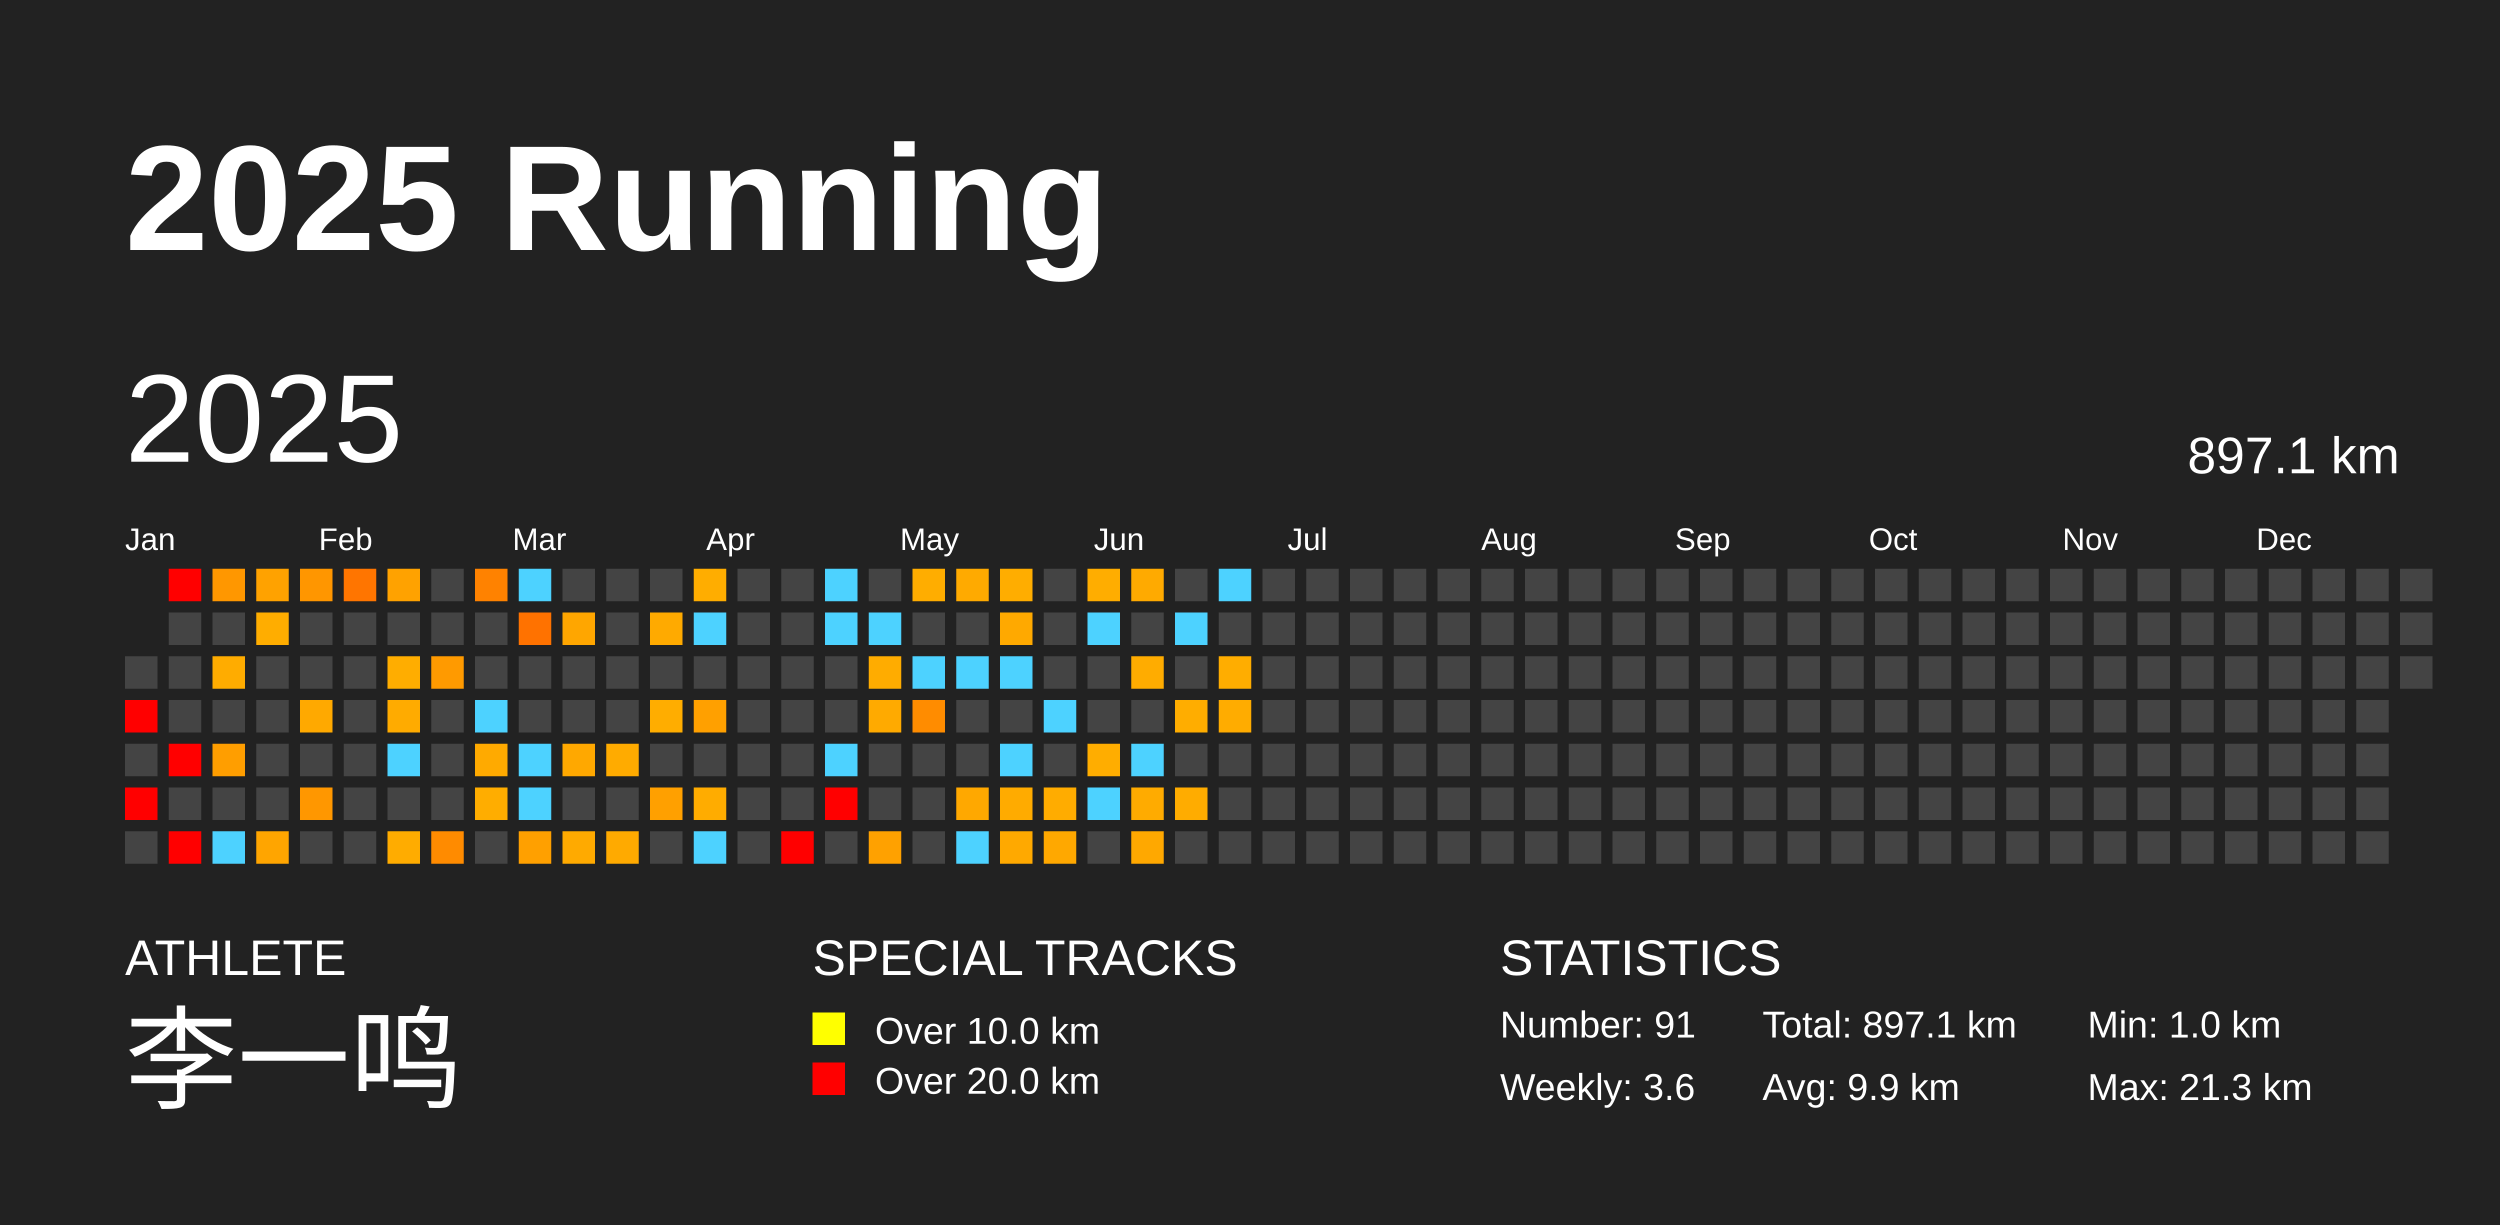
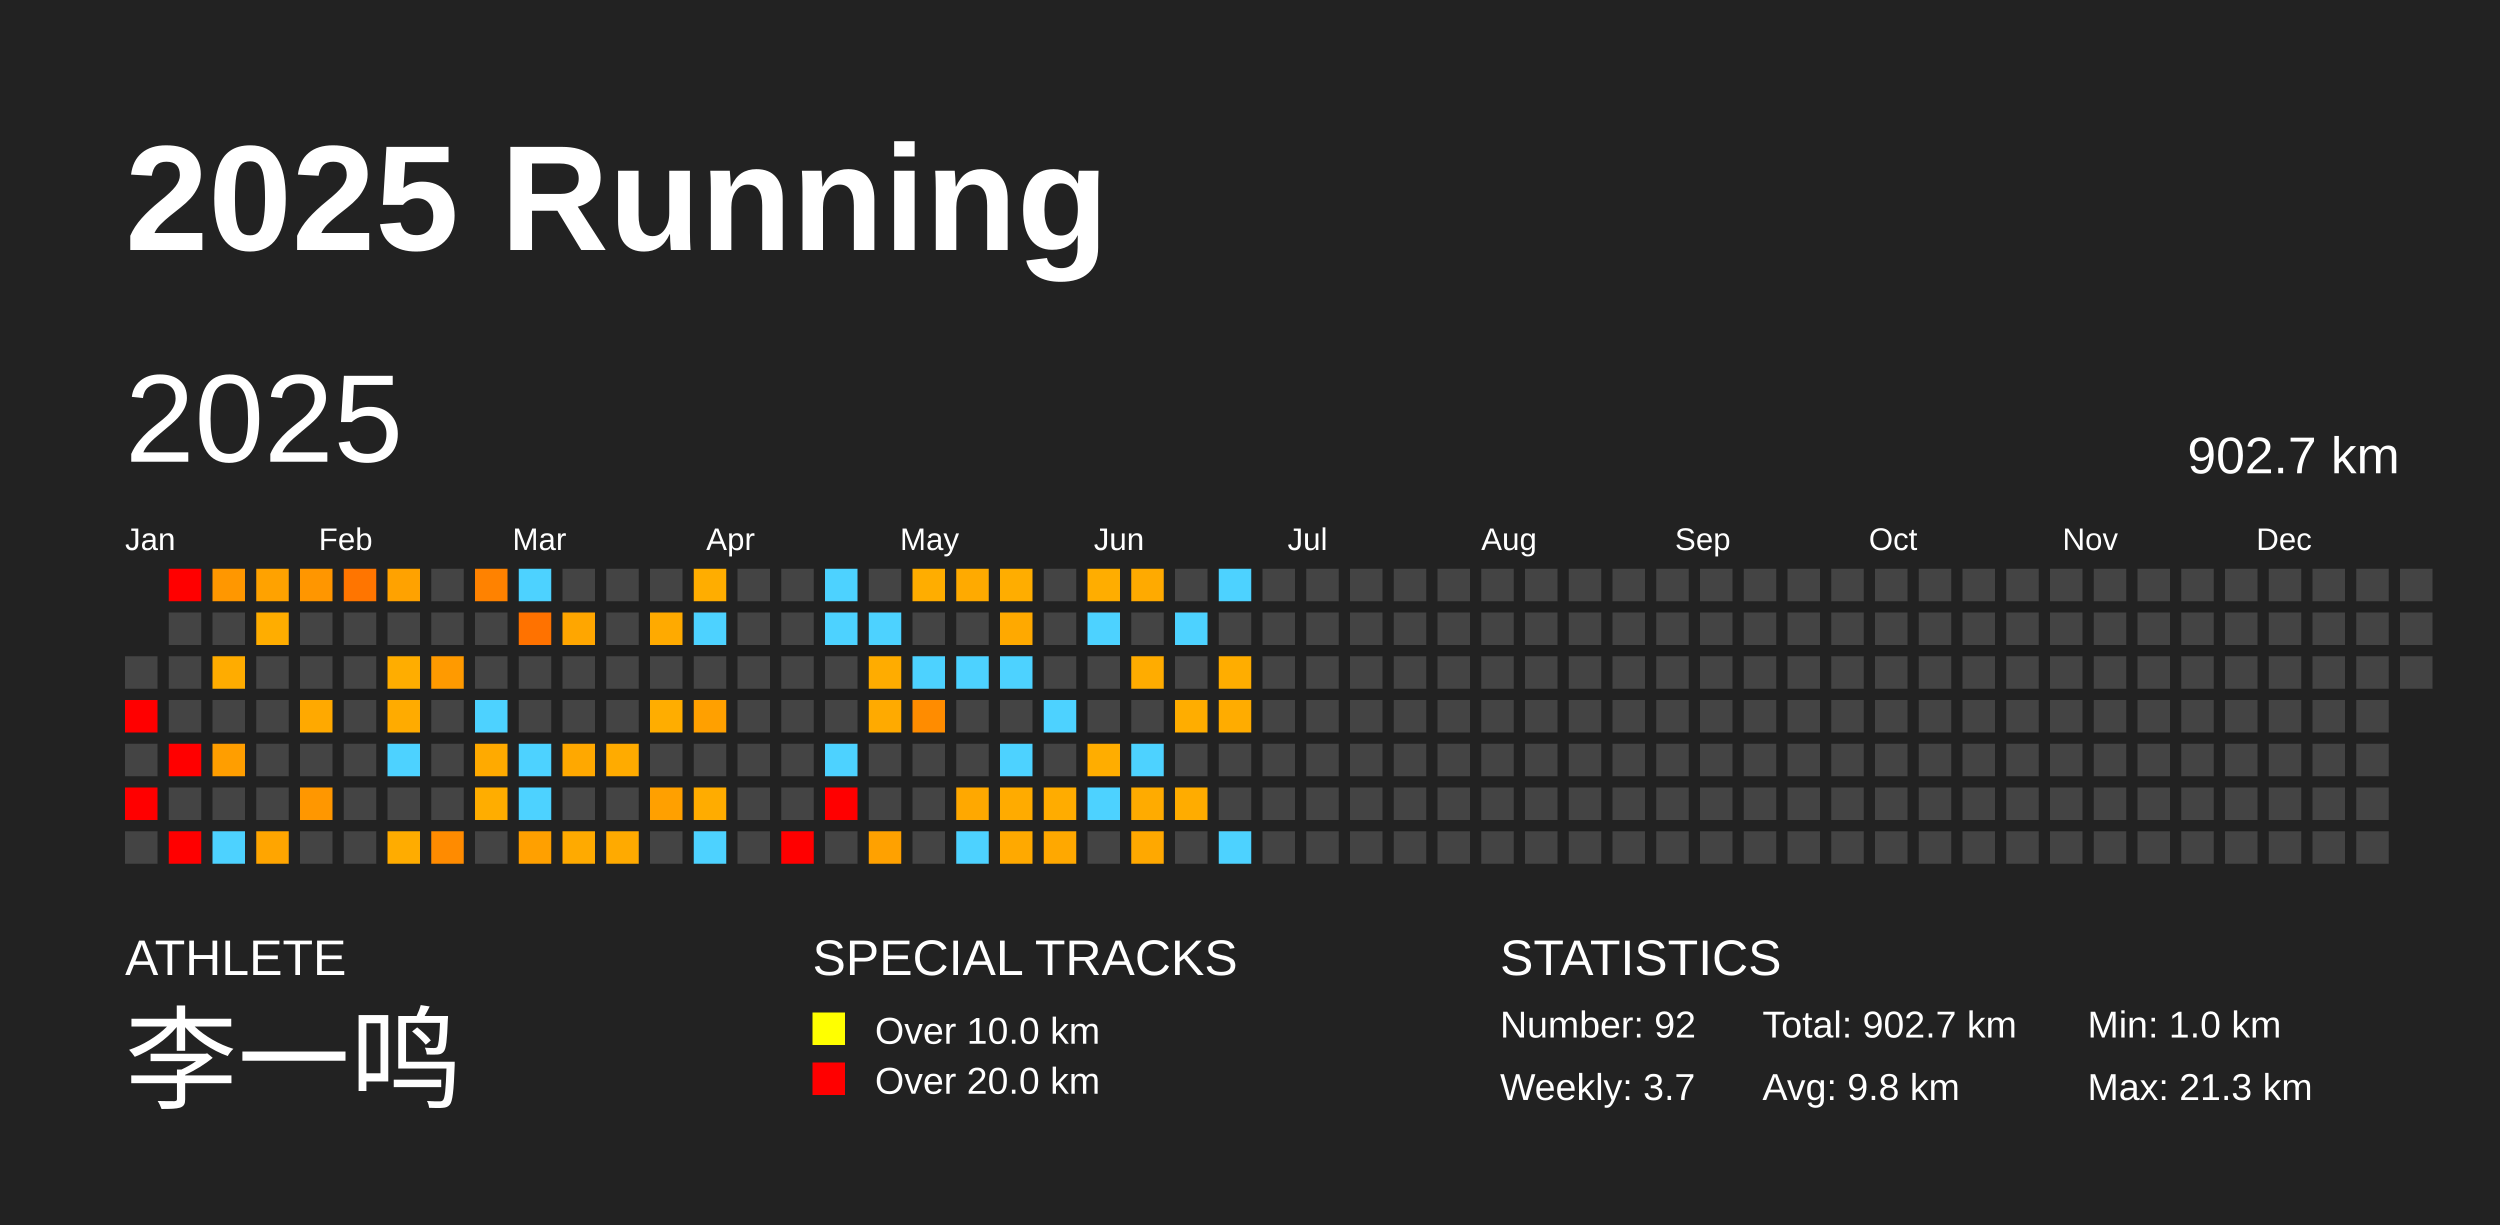
<svg xmlns="http://www.w3.org/2000/svg" baseProfile="full" height="98mm" version="1.1" viewBox="0,0,200,98" width="200mm">
  <defs />
  <rect fill="#222222" height="98" width="200" x="0" y="0" />
  <text fill="#FFFFFF" style="font-size:12px; font-family:Arial; font-weight:bold;" x="10" y="20">2025 Running</text>
  <text fill="#FFFFFF" style="font-size:4px; font-family:Arial" x="10" y="78">ATHLETE</text>
  <text fill="#FFFFFF" style="font-size:9px; font-family:Arial" x="10" y="88">李一鸣</text>
  <text fill="#FFFFFF" style="font-size:4px; font-family:Arial" x="65" y="78">SPECIAL TRACKS</text>
  <rect fill="yellow" height="2.6" width="2.6" x="65" y="81" />
  <text fill="#FFFFFF" style="font-size:3px; font-family:Arial" x="70" y="83.5">Over 10.0 km</text>
  <rect fill="red" height="2.6" width="2.6" x="65" y="85" />
  <text fill="#FFFFFF" style="font-size:3px; font-family:Arial" x="70" y="87.5">Over 20.0 km</text>
  <text fill="#FFFFFF" style="font-size:4px; font-family:Arial" x="120" y="78">STATISTICS</text>
-   <text fill="#FFFFFF" style="font-size:3px; font-family:Arial" x="120" y="83">Number: 91</text>
-   <text fill="#FFFFFF" style="font-size:3px; font-family:Arial" x="120" y="88">Weekly: 3.6</text>
-   <text fill="#FFFFFF" style="font-size:3px; font-family:Arial" x="141" y="83">Total: 897.1 km</text>
-   <text fill="#FFFFFF" style="font-size:3px; font-family:Arial" x="141" y="88">Avg: 9.9 km</text>
+   <text fill="#FFFFFF" style="font-size:3px; font-family:Arial" x="120" y="83">Number: 92</text>
+   <text fill="#FFFFFF" style="font-size:3px; font-family:Arial" x="120" y="88">Weekly: 3.7</text>
+   <text fill="#FFFFFF" style="font-size:3px; font-family:Arial" x="141" y="83">Total: 902.7 km</text>
+   <text fill="#FFFFFF" style="font-size:3px; font-family:Arial" x="141" y="88">Avg: 9.8 km</text>
  <text fill="#FFFFFF" style="font-size:3px; font-family:Arial" x="167" y="83">Min: 1.0 km</text>
  <text fill="#FFFFFF" style="font-size:3px; font-family:Arial" x="167" y="88">Max: 21.3 km</text>
  <text dominant-baseline="hanging" fill="#FFFFFF" style="font-size:10.0px; font-family:Arial;" x="10" y="30">2025</text>
-   <text dominant-baseline="hanging" fill="#FFFFFF" style="font-size:4.125px; font-family:Arial;" x="175" y="35">897.1 km</text>
+   <text dominant-baseline="hanging" fill="#FFFFFF" style="font-size:4.125px; font-family:Arial;" x="175" y="35">902.7 km</text>
  <text fill="#FFFFFF" style="font-size:2.5px; font-family:Arial" x="10.0" y="44">Jan</text>
  <text fill="#FFFFFF" style="font-size:2.5px; font-family:Arial" x="25.5" y="44">Feb</text>
  <text fill="#FFFFFF" style="font-size:2.5px; font-family:Arial" x="41.0" y="44">Mar</text>
  <text fill="#FFFFFF" style="font-size:2.5px; font-family:Arial" x="56.5" y="44">Apr</text>
  <text fill="#FFFFFF" style="font-size:2.5px; font-family:Arial" x="72.0" y="44">May</text>
  <text fill="#FFFFFF" style="font-size:2.5px; font-family:Arial" x="87.5" y="44">Jun</text>
  <text fill="#FFFFFF" style="font-size:2.5px; font-family:Arial" x="103.0" y="44">Jul</text>
  <text fill="#FFFFFF" style="font-size:2.5px; font-family:Arial" x="118.5" y="44">Aug</text>
  <text fill="#FFFFFF" style="font-size:2.5px; font-family:Arial" x="134.0" y="44">Sep</text>
  <text fill="#FFFFFF" style="font-size:2.5px; font-family:Arial" x="149.5" y="44">Oct</text>
  <text fill="#FFFFFF" style="font-size:2.5px; font-family:Arial" x="165.0" y="44">Nov</text>
  <text fill="#FFFFFF" style="font-size:2.5px; font-family:Arial" x="180.5" y="44">Dec</text>
  <rect fill="#444444" height="2.6" width="2.6" x="10.0" y="52.5" />
  <rect fill="red" height="2.6" width="2.6" x="10.0" y="56.0" />
  <rect fill="#444444" height="2.6" width="2.6" x="10.0" y="59.5" />
  <rect fill="red" height="2.6" width="2.6" x="10.0" y="63.0" />
  <rect fill="#444444" height="2.6" width="2.6" x="10.0" y="66.5" />
  <rect fill="red" height="2.6" width="2.6" x="13.5" y="45.5" />
  <rect fill="#444444" height="2.6" width="2.6" x="13.5" y="49.0" />
  <rect fill="#444444" height="2.6" width="2.6" x="13.5" y="52.5" />
  <rect fill="#444444" height="2.6" width="2.6" x="13.5" y="56.0" />
  <rect fill="red" height="2.6" width="2.6" x="13.5" y="59.5" />
  <rect fill="#444444" height="2.6" width="2.6" x="13.5" y="63.0" />
  <rect fill="red" height="2.6" width="2.6" x="13.5" y="66.5" />
  <rect fill="#ff9700" height="2.6" width="2.6" x="17.0" y="45.5" />
  <rect fill="#444444" height="2.6" width="2.6" x="17.0" y="49.0" />
  <rect fill="#ffac00" height="2.6" width="2.6" x="17.0" y="52.5" />
  <rect fill="#444444" height="2.6" width="2.6" x="17.0" y="56.0" />
  <rect fill="#ff9e00" height="2.6" width="2.6" x="17.0" y="59.5" />
  <rect fill="#444444" height="2.6" width="2.6" x="17.0" y="63.0" />
  <rect fill="#4dd2ff" height="2.6" width="2.6" x="17.0" y="66.5" />
  <rect fill="#ffa200" height="2.6" width="2.6" x="20.5" y="45.5" />
  <rect fill="#ffad00" height="2.6" width="2.6" x="20.5" y="49.0" />
  <rect fill="#444444" height="2.6" width="2.6" x="20.5" y="52.5" />
  <rect fill="#444444" height="2.6" width="2.6" x="20.5" y="56.0" />
  <rect fill="#444444" height="2.6" width="2.6" x="20.5" y="59.5" />
  <rect fill="#444444" height="2.6" width="2.6" x="20.5" y="63.0" />
  <rect fill="#ffa500" height="2.6" width="2.6" x="20.5" y="66.5" />
  <rect fill="#ff9600" height="2.6" width="2.6" x="24.0" y="45.5" />
  <rect fill="#444444" height="2.6" width="2.6" x="24.0" y="49.0" />
  <rect fill="#444444" height="2.6" width="2.6" x="24.0" y="52.5" />
  <rect fill="#ffa900" height="2.6" width="2.6" x="24.0" y="56.0" />
  <rect fill="#444444" height="2.6" width="2.6" x="24.0" y="59.5" />
  <rect fill="#ff9700" height="2.6" width="2.6" x="24.0" y="63.0" />
  <rect fill="#444444" height="2.6" width="2.6" x="24.0" y="66.5" />
  <rect fill="#ff7500" height="2.6" width="2.6" x="27.5" y="45.5" />
  <rect fill="#444444" height="2.6" width="2.6" x="27.5" y="49.0" />
  <rect fill="#444444" height="2.6" width="2.6" x="27.5" y="52.5" />
  <rect fill="#444444" height="2.6" width="2.6" x="27.5" y="56.0" />
  <rect fill="#444444" height="2.6" width="2.6" x="27.5" y="59.5" />
  <rect fill="#444444" height="2.6" width="2.6" x="27.5" y="63.0" />
  <rect fill="#444444" height="2.6" width="2.6" x="27.5" y="66.5" />
  <rect fill="#ffa200" height="2.6" width="2.6" x="31.0" y="45.5" />
  <rect fill="#444444" height="2.6" width="2.6" x="31.0" y="49.0" />
  <rect fill="#ffad00" height="2.6" width="2.6" x="31.0" y="52.5" />
  <rect fill="#ffab00" height="2.6" width="2.6" x="31.0" y="56.0" />
  <rect fill="#4dd2ff" height="2.6" width="2.6" x="31.0" y="59.5" />
  <rect fill="#444444" height="2.6" width="2.6" x="31.0" y="63.0" />
  <rect fill="#ffac00" height="2.6" width="2.6" x="31.0" y="66.5" />
  <rect fill="#444444" height="2.6" width="2.6" x="34.5" y="45.5" />
  <rect fill="#444444" height="2.6" width="2.6" x="34.5" y="49.0" />
  <rect fill="#ff9a00" height="2.6" width="2.6" x="34.5" y="52.5" />
  <rect fill="#444444" height="2.6" width="2.6" x="34.5" y="56.0" />
  <rect fill="#444444" height="2.6" width="2.6" x="34.5" y="59.5" />
  <rect fill="#444444" height="2.6" width="2.6" x="34.5" y="63.0" />
  <rect fill="#ff8b00" height="2.6" width="2.6" x="34.5" y="66.5" />
  <rect fill="#ff8200" height="2.6" width="2.6" x="38.0" y="45.5" />
  <rect fill="#444444" height="2.6" width="2.6" x="38.0" y="49.0" />
  <rect fill="#444444" height="2.6" width="2.6" x="38.0" y="52.5" />
  <rect fill="#4dd2ff" height="2.6" width="2.6" x="38.0" y="56.0" />
  <rect fill="#ffaa00" height="2.6" width="2.6" x="38.0" y="59.5" />
  <rect fill="#ffad00" height="2.6" width="2.6" x="38.0" y="63.0" />
  <rect fill="#444444" height="2.6" width="2.6" x="38.0" y="66.5" />
  <rect fill="#4dd2ff" height="2.6" width="2.6" x="41.5" y="45.5" />
  <rect fill="#ff7200" height="2.6" width="2.6" x="41.5" y="49.0" />
  <rect fill="#444444" height="2.6" width="2.6" x="41.5" y="52.5" />
  <rect fill="#444444" height="2.6" width="2.6" x="41.5" y="56.0" />
  <rect fill="#4dd2ff" height="2.6" width="2.6" x="41.5" y="59.5" />
  <rect fill="#4dd2ff" height="2.6" width="2.6" x="41.5" y="63.0" />
  <rect fill="#ffa000" height="2.6" width="2.6" x="41.5" y="66.5" />
  <rect fill="#444444" height="2.6" width="2.6" x="45.0" y="45.5" />
  <rect fill="#ffa600" height="2.6" width="2.6" x="45.0" y="49.0" />
  <rect fill="#444444" height="2.6" width="2.6" x="45.0" y="52.5" />
  <rect fill="#444444" height="2.6" width="2.6" x="45.0" y="56.0" />
  <rect fill="#ffa800" height="2.6" width="2.6" x="45.0" y="59.5" />
  <rect fill="#444444" height="2.6" width="2.6" x="45.0" y="63.0" />
  <rect fill="#ffaa00" height="2.6" width="2.6" x="45.0" y="66.5" />
  <rect fill="#444444" height="2.6" width="2.6" x="48.5" y="45.5" />
  <rect fill="#444444" height="2.6" width="2.6" x="48.5" y="49.0" />
  <rect fill="#444444" height="2.6" width="2.6" x="48.5" y="52.5" />
  <rect fill="#444444" height="2.6" width="2.6" x="48.5" y="56.0" />
  <rect fill="#ffab00" height="2.6" width="2.6" x="48.5" y="59.5" />
  <rect fill="#444444" height="2.6" width="2.6" x="48.5" y="63.0" />
  <rect fill="#ffaa00" height="2.6" width="2.6" x="48.5" y="66.5" />
  <rect fill="#444444" height="2.6" width="2.6" x="52.0" y="45.5" />
  <rect fill="#ffaa00" height="2.6" width="2.6" x="52.0" y="49.0" />
  <rect fill="#444444" height="2.6" width="2.6" x="52.0" y="52.5" />
  <rect fill="#ffad00" height="2.6" width="2.6" x="52.0" y="56.0" />
  <rect fill="#444444" height="2.6" width="2.6" x="52.0" y="59.5" />
  <rect fill="#ffa000" height="2.6" width="2.6" x="52.0" y="63.0" />
  <rect fill="#444444" height="2.6" width="2.6" x="52.0" y="66.5" />
  <rect fill="#ffad00" height="2.6" width="2.6" x="55.5" y="45.5" />
  <rect fill="#4dd2ff" height="2.6" width="2.6" x="55.5" y="49.0" />
  <rect fill="#444444" height="2.6" width="2.6" x="55.5" y="52.5" />
  <rect fill="#ffa000" height="2.6" width="2.6" x="55.5" y="56.0" />
  <rect fill="#444444" height="2.6" width="2.6" x="55.5" y="59.5" />
  <rect fill="#ffac00" height="2.6" width="2.6" x="55.5" y="63.0" />
  <rect fill="#4dd2ff" height="2.6" width="2.6" x="55.5" y="66.5" />
  <rect fill="#444444" height="2.6" width="2.6" x="59.0" y="45.5" />
  <rect fill="#444444" height="2.6" width="2.6" x="59.0" y="49.0" />
  <rect fill="#444444" height="2.6" width="2.6" x="59.0" y="52.5" />
  <rect fill="#444444" height="2.6" width="2.6" x="59.0" y="56.0" />
  <rect fill="#444444" height="2.6" width="2.6" x="59.0" y="59.5" />
  <rect fill="#444444" height="2.6" width="2.6" x="59.0" y="63.0" />
  <rect fill="#444444" height="2.6" width="2.6" x="59.0" y="66.5" />
  <rect fill="#444444" height="2.6" width="2.6" x="62.5" y="45.5" />
  <rect fill="#444444" height="2.6" width="2.6" x="62.5" y="49.0" />
  <rect fill="#444444" height="2.6" width="2.6" x="62.5" y="52.5" />
  <rect fill="#444444" height="2.6" width="2.6" x="62.5" y="56.0" />
  <rect fill="#444444" height="2.6" width="2.6" x="62.5" y="59.5" />
  <rect fill="#444444" height="2.6" width="2.6" x="62.5" y="63.0" />
  <rect fill="red" height="2.6" width="2.6" x="62.5" y="66.5" />
  <rect fill="#4dd2ff" height="2.6" width="2.6" x="66.0" y="45.5" />
  <rect fill="#4dd2ff" height="2.6" width="2.6" x="66.0" y="49.0" />
  <rect fill="#444444" height="2.6" width="2.6" x="66.0" y="52.5" />
  <rect fill="#444444" height="2.6" width="2.6" x="66.0" y="56.0" />
  <rect fill="#4dd2ff" height="2.6" width="2.6" x="66.0" y="59.5" />
  <rect fill="red" height="2.6" width="2.6" x="66.0" y="63.0" />
  <rect fill="#444444" height="2.6" width="2.6" x="66.0" y="66.5" />
  <rect fill="#444444" height="2.6" width="2.6" x="69.5" y="45.5" />
  <rect fill="#4dd2ff" height="2.6" width="2.6" x="69.5" y="49.0" />
  <rect fill="#ffac00" height="2.6" width="2.6" x="69.5" y="52.5" />
  <rect fill="#ffaa00" height="2.6" width="2.6" x="69.5" y="56.0" />
  <rect fill="#444444" height="2.6" width="2.6" x="69.5" y="59.5" />
  <rect fill="#444444" height="2.6" width="2.6" x="69.5" y="63.0" />
  <rect fill="#ffa100" height="2.6" width="2.6" x="69.5" y="66.5" />
  <rect fill="#ffad00" height="2.6" width="2.6" x="73.0" y="45.5" />
  <rect fill="#444444" height="2.6" width="2.6" x="73.0" y="49.0" />
  <rect fill="#4dd2ff" height="2.6" width="2.6" x="73.0" y="52.5" />
  <rect fill="#ff8c00" height="2.6" width="2.6" x="73.0" y="56.0" />
  <rect fill="#444444" height="2.6" width="2.6" x="73.0" y="59.5" />
  <rect fill="#444444" height="2.6" width="2.6" x="73.0" y="63.0" />
  <rect fill="#444444" height="2.6" width="2.6" x="73.0" y="66.5" />
  <rect fill="#ffaa00" height="2.6" width="2.6" x="76.5" y="45.5" />
  <rect fill="#444444" height="2.6" width="2.6" x="76.5" y="49.0" />
  <rect fill="#4dd2ff" height="2.6" width="2.6" x="76.5" y="52.5" />
  <rect fill="#444444" height="2.6" width="2.6" x="76.5" y="56.0" />
  <rect fill="#444444" height="2.6" width="2.6" x="76.5" y="59.5" />
  <rect fill="#ffa800" height="2.6" width="2.6" x="76.5" y="63.0" />
  <rect fill="#4dd2ff" height="2.6" width="2.6" x="76.5" y="66.5" />
  <rect fill="#ffad00" height="2.6" width="2.6" x="80.0" y="45.5" />
  <rect fill="#ffa900" height="2.6" width="2.6" x="80.0" y="49.0" />
  <rect fill="#4dd2ff" height="2.6" width="2.6" x="80.0" y="52.5" />
  <rect fill="#444444" height="2.6" width="2.6" x="80.0" y="56.0" />
  <rect fill="#4dd2ff" height="2.6" width="2.6" x="80.0" y="59.5" />
  <rect fill="#ffab00" height="2.6" width="2.6" x="80.0" y="63.0" />
  <rect fill="#ffa900" height="2.6" width="2.6" x="80.0" y="66.5" />
  <rect fill="#444444" height="2.6" width="2.6" x="83.5" y="45.5" />
  <rect fill="#444444" height="2.6" width="2.6" x="83.5" y="49.0" />
  <rect fill="#444444" height="2.6" width="2.6" x="83.5" y="52.5" />
  <rect fill="#4dd2ff" height="2.6" width="2.6" x="83.5" y="56.0" />
  <rect fill="#444444" height="2.6" width="2.6" x="83.5" y="59.5" />
  <rect fill="#ffac00" height="2.6" width="2.6" x="83.5" y="63.0" />
  <rect fill="#ffa800" height="2.6" width="2.6" x="83.5" y="66.5" />
  <rect fill="#ffad00" height="2.6" width="2.6" x="87.0" y="45.5" />
  <rect fill="#4dd2ff" height="2.6" width="2.6" x="87.0" y="49.0" />
  <rect fill="#444444" height="2.6" width="2.6" x="87.0" y="52.5" />
  <rect fill="#444444" height="2.6" width="2.6" x="87.0" y="56.0" />
  <rect fill="#ffad00" height="2.6" width="2.6" x="87.0" y="59.5" />
  <rect fill="#4dd2ff" height="2.6" width="2.6" x="87.0" y="63.0" />
  <rect fill="#444444" height="2.6" width="2.6" x="87.0" y="66.5" />
  <rect fill="#ffaa00" height="2.6" width="2.6" x="90.5" y="45.5" />
  <rect fill="#444444" height="2.6" width="2.6" x="90.5" y="49.0" />
  <rect fill="#ffac00" height="2.6" width="2.6" x="90.5" y="52.5" />
  <rect fill="#444444" height="2.6" width="2.6" x="90.5" y="56.0" />
  <rect fill="#4dd2ff" height="2.6" width="2.6" x="90.5" y="59.5" />
  <rect fill="#ffab00" height="2.6" width="2.6" x="90.5" y="63.0" />
  <rect fill="#ffa800" height="2.6" width="2.6" x="90.5" y="66.5" />
  <rect fill="#444444" height="2.6" width="2.6" x="94.0" y="45.5" />
  <rect fill="#4dd2ff" height="2.6" width="2.6" x="94.0" y="49.0" />
  <rect fill="#444444" height="2.6" width="2.6" x="94.0" y="52.5" />
  <rect fill="#ffad00" height="2.6" width="2.6" x="94.0" y="56.0" />
  <rect fill="#444444" height="2.6" width="2.6" x="94.0" y="59.5" />
  <rect fill="#ffac00" height="2.6" width="2.6" x="94.0" y="63.0" />
  <rect fill="#444444" height="2.6" width="2.6" x="94.0" y="66.5" />
  <rect fill="#4dd2ff" height="2.6" width="2.6" x="97.5" y="45.5" />
  <rect fill="#444444" height="2.6" width="2.6" x="97.5" y="49.0" />
  <rect fill="#ffad00" height="2.6" width="2.6" x="97.5" y="52.5" />
  <rect fill="#ffac00" height="2.6" width="2.6" x="97.5" y="56.0" />
  <rect fill="#444444" height="2.6" width="2.6" x="97.5" y="59.5" />
  <rect fill="#444444" height="2.6" width="2.6" x="97.5" y="63.0" />
-   <rect fill="#444444" height="2.6" width="2.6" x="97.5" y="66.5" />
+   <rect fill="#4dd2ff" height="2.6" width="2.6" x="97.5" y="66.5" />
  <rect fill="#444444" height="2.6" width="2.6" x="101.0" y="45.5" />
  <rect fill="#444444" height="2.6" width="2.6" x="101.0" y="49.0" />
  <rect fill="#444444" height="2.6" width="2.6" x="101.0" y="52.5" />
  <rect fill="#444444" height="2.6" width="2.6" x="101.0" y="56.0" />
  <rect fill="#444444" height="2.6" width="2.6" x="101.0" y="59.5" />
  <rect fill="#444444" height="2.6" width="2.6" x="101.0" y="63.0" />
  <rect fill="#444444" height="2.6" width="2.6" x="101.0" y="66.5" />
  <rect fill="#444444" height="2.6" width="2.6" x="104.5" y="45.5" />
  <rect fill="#444444" height="2.6" width="2.6" x="104.5" y="49.0" />
  <rect fill="#444444" height="2.6" width="2.6" x="104.5" y="52.5" />
  <rect fill="#444444" height="2.6" width="2.6" x="104.5" y="56.0" />
  <rect fill="#444444" height="2.6" width="2.6" x="104.5" y="59.5" />
  <rect fill="#444444" height="2.6" width="2.6" x="104.5" y="63.0" />
  <rect fill="#444444" height="2.6" width="2.6" x="104.5" y="66.5" />
  <rect fill="#444444" height="2.6" width="2.6" x="108.0" y="45.5" />
  <rect fill="#444444" height="2.6" width="2.6" x="108.0" y="49.0" />
  <rect fill="#444444" height="2.6" width="2.6" x="108.0" y="52.5" />
  <rect fill="#444444" height="2.6" width="2.6" x="108.0" y="56.0" />
  <rect fill="#444444" height="2.6" width="2.6" x="108.0" y="59.5" />
  <rect fill="#444444" height="2.6" width="2.6" x="108.0" y="63.0" />
  <rect fill="#444444" height="2.6" width="2.6" x="108.0" y="66.5" />
  <rect fill="#444444" height="2.6" width="2.6" x="111.5" y="45.5" />
  <rect fill="#444444" height="2.6" width="2.6" x="111.5" y="49.0" />
  <rect fill="#444444" height="2.6" width="2.6" x="111.5" y="52.5" />
  <rect fill="#444444" height="2.6" width="2.6" x="111.5" y="56.0" />
  <rect fill="#444444" height="2.6" width="2.6" x="111.5" y="59.5" />
  <rect fill="#444444" height="2.6" width="2.6" x="111.5" y="63.0" />
  <rect fill="#444444" height="2.6" width="2.6" x="111.5" y="66.5" />
  <rect fill="#444444" height="2.6" width="2.6" x="115.0" y="45.5" />
  <rect fill="#444444" height="2.6" width="2.6" x="115.0" y="49.0" />
  <rect fill="#444444" height="2.6" width="2.6" x="115.0" y="52.5" />
  <rect fill="#444444" height="2.6" width="2.6" x="115.0" y="56.0" />
  <rect fill="#444444" height="2.6" width="2.6" x="115.0" y="59.5" />
  <rect fill="#444444" height="2.6" width="2.6" x="115.0" y="63.0" />
  <rect fill="#444444" height="2.6" width="2.6" x="115.0" y="66.5" />
  <rect fill="#444444" height="2.6" width="2.6" x="118.5" y="45.5" />
  <rect fill="#444444" height="2.6" width="2.6" x="118.5" y="49.0" />
  <rect fill="#444444" height="2.6" width="2.6" x="118.5" y="52.5" />
  <rect fill="#444444" height="2.6" width="2.6" x="118.5" y="56.0" />
  <rect fill="#444444" height="2.6" width="2.6" x="118.5" y="59.5" />
  <rect fill="#444444" height="2.6" width="2.6" x="118.5" y="63.0" />
  <rect fill="#444444" height="2.6" width="2.6" x="118.5" y="66.5" />
  <rect fill="#444444" height="2.6" width="2.6" x="122.0" y="45.5" />
  <rect fill="#444444" height="2.6" width="2.6" x="122.0" y="49.0" />
  <rect fill="#444444" height="2.6" width="2.6" x="122.0" y="52.5" />
  <rect fill="#444444" height="2.6" width="2.6" x="122.0" y="56.0" />
  <rect fill="#444444" height="2.6" width="2.6" x="122.0" y="59.5" />
  <rect fill="#444444" height="2.6" width="2.6" x="122.0" y="63.0" />
  <rect fill="#444444" height="2.6" width="2.6" x="122.0" y="66.5" />
  <rect fill="#444444" height="2.6" width="2.6" x="125.5" y="45.5" />
  <rect fill="#444444" height="2.6" width="2.6" x="125.5" y="49.0" />
  <rect fill="#444444" height="2.6" width="2.6" x="125.5" y="52.5" />
  <rect fill="#444444" height="2.6" width="2.6" x="125.5" y="56.0" />
  <rect fill="#444444" height="2.6" width="2.6" x="125.5" y="59.5" />
  <rect fill="#444444" height="2.6" width="2.6" x="125.5" y="63.0" />
  <rect fill="#444444" height="2.6" width="2.6" x="125.5" y="66.5" />
  <rect fill="#444444" height="2.6" width="2.6" x="129.0" y="45.5" />
  <rect fill="#444444" height="2.6" width="2.6" x="129.0" y="49.0" />
  <rect fill="#444444" height="2.6" width="2.6" x="129.0" y="52.5" />
  <rect fill="#444444" height="2.6" width="2.6" x="129.0" y="56.0" />
  <rect fill="#444444" height="2.6" width="2.6" x="129.0" y="59.5" />
  <rect fill="#444444" height="2.6" width="2.6" x="129.0" y="63.0" />
  <rect fill="#444444" height="2.6" width="2.6" x="129.0" y="66.5" />
  <rect fill="#444444" height="2.6" width="2.6" x="132.5" y="45.5" />
  <rect fill="#444444" height="2.6" width="2.6" x="132.5" y="49.0" />
  <rect fill="#444444" height="2.6" width="2.6" x="132.5" y="52.5" />
  <rect fill="#444444" height="2.6" width="2.6" x="132.5" y="56.0" />
  <rect fill="#444444" height="2.6" width="2.6" x="132.5" y="59.5" />
  <rect fill="#444444" height="2.6" width="2.6" x="132.5" y="63.0" />
  <rect fill="#444444" height="2.6" width="2.6" x="132.5" y="66.5" />
  <rect fill="#444444" height="2.6" width="2.6" x="136.0" y="45.5" />
  <rect fill="#444444" height="2.6" width="2.6" x="136.0" y="49.0" />
  <rect fill="#444444" height="2.6" width="2.6" x="136.0" y="52.5" />
  <rect fill="#444444" height="2.6" width="2.6" x="136.0" y="56.0" />
  <rect fill="#444444" height="2.6" width="2.6" x="136.0" y="59.5" />
  <rect fill="#444444" height="2.6" width="2.6" x="136.0" y="63.0" />
  <rect fill="#444444" height="2.6" width="2.6" x="136.0" y="66.5" />
  <rect fill="#444444" height="2.6" width="2.6" x="139.5" y="45.5" />
  <rect fill="#444444" height="2.6" width="2.6" x="139.5" y="49.0" />
  <rect fill="#444444" height="2.6" width="2.6" x="139.5" y="52.5" />
  <rect fill="#444444" height="2.6" width="2.6" x="139.5" y="56.0" />
  <rect fill="#444444" height="2.6" width="2.6" x="139.5" y="59.5" />
  <rect fill="#444444" height="2.6" width="2.6" x="139.5" y="63.0" />
  <rect fill="#444444" height="2.6" width="2.6" x="139.5" y="66.5" />
  <rect fill="#444444" height="2.6" width="2.6" x="143.0" y="45.5" />
  <rect fill="#444444" height="2.6" width="2.6" x="143.0" y="49.0" />
  <rect fill="#444444" height="2.6" width="2.6" x="143.0" y="52.5" />
  <rect fill="#444444" height="2.6" width="2.6" x="143.0" y="56.0" />
  <rect fill="#444444" height="2.6" width="2.6" x="143.0" y="59.5" />
  <rect fill="#444444" height="2.6" width="2.6" x="143.0" y="63.0" />
  <rect fill="#444444" height="2.6" width="2.6" x="143.0" y="66.5" />
  <rect fill="#444444" height="2.6" width="2.6" x="146.5" y="45.5" />
  <rect fill="#444444" height="2.6" width="2.6" x="146.5" y="49.0" />
  <rect fill="#444444" height="2.6" width="2.6" x="146.5" y="52.5" />
  <rect fill="#444444" height="2.6" width="2.6" x="146.5" y="56.0" />
  <rect fill="#444444" height="2.6" width="2.6" x="146.5" y="59.5" />
  <rect fill="#444444" height="2.6" width="2.6" x="146.5" y="63.0" />
  <rect fill="#444444" height="2.6" width="2.6" x="146.5" y="66.5" />
  <rect fill="#444444" height="2.6" width="2.6" x="150.0" y="45.5" />
  <rect fill="#444444" height="2.6" width="2.6" x="150.0" y="49.0" />
  <rect fill="#444444" height="2.6" width="2.6" x="150.0" y="52.5" />
  <rect fill="#444444" height="2.6" width="2.6" x="150.0" y="56.0" />
  <rect fill="#444444" height="2.6" width="2.6" x="150.0" y="59.5" />
  <rect fill="#444444" height="2.6" width="2.6" x="150.0" y="63.0" />
  <rect fill="#444444" height="2.6" width="2.6" x="150.0" y="66.5" />
  <rect fill="#444444" height="2.6" width="2.6" x="153.5" y="45.5" />
  <rect fill="#444444" height="2.6" width="2.6" x="153.5" y="49.0" />
  <rect fill="#444444" height="2.6" width="2.6" x="153.5" y="52.5" />
  <rect fill="#444444" height="2.6" width="2.6" x="153.5" y="56.0" />
  <rect fill="#444444" height="2.6" width="2.6" x="153.5" y="59.5" />
  <rect fill="#444444" height="2.6" width="2.6" x="153.5" y="63.0" />
  <rect fill="#444444" height="2.6" width="2.6" x="153.5" y="66.5" />
  <rect fill="#444444" height="2.6" width="2.6" x="157.0" y="45.5" />
  <rect fill="#444444" height="2.6" width="2.6" x="157.0" y="49.0" />
  <rect fill="#444444" height="2.6" width="2.6" x="157.0" y="52.5" />
  <rect fill="#444444" height="2.6" width="2.6" x="157.0" y="56.0" />
  <rect fill="#444444" height="2.6" width="2.6" x="157.0" y="59.5" />
  <rect fill="#444444" height="2.6" width="2.6" x="157.0" y="63.0" />
  <rect fill="#444444" height="2.6" width="2.6" x="157.0" y="66.5" />
  <rect fill="#444444" height="2.6" width="2.6" x="160.5" y="45.5" />
  <rect fill="#444444" height="2.6" width="2.6" x="160.5" y="49.0" />
  <rect fill="#444444" height="2.6" width="2.6" x="160.5" y="52.5" />
  <rect fill="#444444" height="2.6" width="2.6" x="160.5" y="56.0" />
  <rect fill="#444444" height="2.6" width="2.6" x="160.5" y="59.5" />
  <rect fill="#444444" height="2.6" width="2.6" x="160.5" y="63.0" />
  <rect fill="#444444" height="2.6" width="2.6" x="160.5" y="66.5" />
  <rect fill="#444444" height="2.6" width="2.6" x="164.0" y="45.5" />
  <rect fill="#444444" height="2.6" width="2.6" x="164.0" y="49.0" />
  <rect fill="#444444" height="2.6" width="2.6" x="164.0" y="52.5" />
  <rect fill="#444444" height="2.6" width="2.6" x="164.0" y="56.0" />
  <rect fill="#444444" height="2.6" width="2.6" x="164.0" y="59.5" />
  <rect fill="#444444" height="2.6" width="2.6" x="164.0" y="63.0" />
  <rect fill="#444444" height="2.6" width="2.6" x="164.0" y="66.5" />
  <rect fill="#444444" height="2.6" width="2.6" x="167.5" y="45.5" />
  <rect fill="#444444" height="2.6" width="2.6" x="167.5" y="49.0" />
  <rect fill="#444444" height="2.6" width="2.6" x="167.5" y="52.5" />
  <rect fill="#444444" height="2.6" width="2.6" x="167.5" y="56.0" />
  <rect fill="#444444" height="2.6" width="2.6" x="167.5" y="59.5" />
  <rect fill="#444444" height="2.6" width="2.6" x="167.5" y="63.0" />
  <rect fill="#444444" height="2.6" width="2.6" x="167.5" y="66.5" />
  <rect fill="#444444" height="2.6" width="2.6" x="171.0" y="45.5" />
  <rect fill="#444444" height="2.6" width="2.6" x="171.0" y="49.0" />
  <rect fill="#444444" height="2.6" width="2.6" x="171.0" y="52.5" />
  <rect fill="#444444" height="2.6" width="2.6" x="171.0" y="56.0" />
  <rect fill="#444444" height="2.6" width="2.6" x="171.0" y="59.5" />
  <rect fill="#444444" height="2.6" width="2.6" x="171.0" y="63.0" />
  <rect fill="#444444" height="2.6" width="2.6" x="171.0" y="66.5" />
  <rect fill="#444444" height="2.6" width="2.6" x="174.5" y="45.5" />
  <rect fill="#444444" height="2.6" width="2.6" x="174.5" y="49.0" />
  <rect fill="#444444" height="2.6" width="2.6" x="174.5" y="52.5" />
  <rect fill="#444444" height="2.6" width="2.6" x="174.5" y="56.0" />
  <rect fill="#444444" height="2.6" width="2.6" x="174.5" y="59.5" />
  <rect fill="#444444" height="2.6" width="2.6" x="174.5" y="63.0" />
  <rect fill="#444444" height="2.6" width="2.6" x="174.5" y="66.5" />
  <rect fill="#444444" height="2.6" width="2.6" x="178.0" y="45.5" />
  <rect fill="#444444" height="2.6" width="2.6" x="178.0" y="49.0" />
  <rect fill="#444444" height="2.6" width="2.6" x="178.0" y="52.5" />
  <rect fill="#444444" height="2.6" width="2.6" x="178.0" y="56.0" />
  <rect fill="#444444" height="2.6" width="2.6" x="178.0" y="59.5" />
  <rect fill="#444444" height="2.6" width="2.6" x="178.0" y="63.0" />
  <rect fill="#444444" height="2.6" width="2.6" x="178.0" y="66.5" />
  <rect fill="#444444" height="2.6" width="2.6" x="181.5" y="45.5" />
  <rect fill="#444444" height="2.6" width="2.6" x="181.5" y="49.0" />
  <rect fill="#444444" height="2.6" width="2.6" x="181.5" y="52.5" />
  <rect fill="#444444" height="2.6" width="2.6" x="181.5" y="56.0" />
  <rect fill="#444444" height="2.6" width="2.6" x="181.5" y="59.5" />
  <rect fill="#444444" height="2.6" width="2.6" x="181.5" y="63.0" />
  <rect fill="#444444" height="2.6" width="2.6" x="181.5" y="66.5" />
  <rect fill="#444444" height="2.6" width="2.6" x="185.0" y="45.5" />
  <rect fill="#444444" height="2.6" width="2.6" x="185.0" y="49.0" />
  <rect fill="#444444" height="2.6" width="2.6" x="185.0" y="52.5" />
  <rect fill="#444444" height="2.6" width="2.6" x="185.0" y="56.0" />
  <rect fill="#444444" height="2.6" width="2.6" x="185.0" y="59.5" />
  <rect fill="#444444" height="2.6" width="2.6" x="185.0" y="63.0" />
  <rect fill="#444444" height="2.6" width="2.6" x="185.0" y="66.5" />
  <rect fill="#444444" height="2.6" width="2.6" x="188.5" y="45.5" />
  <rect fill="#444444" height="2.6" width="2.6" x="188.5" y="49.0" />
  <rect fill="#444444" height="2.6" width="2.6" x="188.5" y="52.5" />
  <rect fill="#444444" height="2.6" width="2.6" x="188.5" y="56.0" />
  <rect fill="#444444" height="2.6" width="2.6" x="188.5" y="59.5" />
  <rect fill="#444444" height="2.6" width="2.6" x="188.5" y="63.0" />
  <rect fill="#444444" height="2.6" width="2.6" x="188.5" y="66.5" />
  <rect fill="#444444" height="2.6" width="2.6" x="192.0" y="45.5" />
  <rect fill="#444444" height="2.6" width="2.6" x="192.0" y="49.0" />
  <rect fill="#444444" height="2.6" width="2.6" x="192.0" y="52.5" />
</svg>
